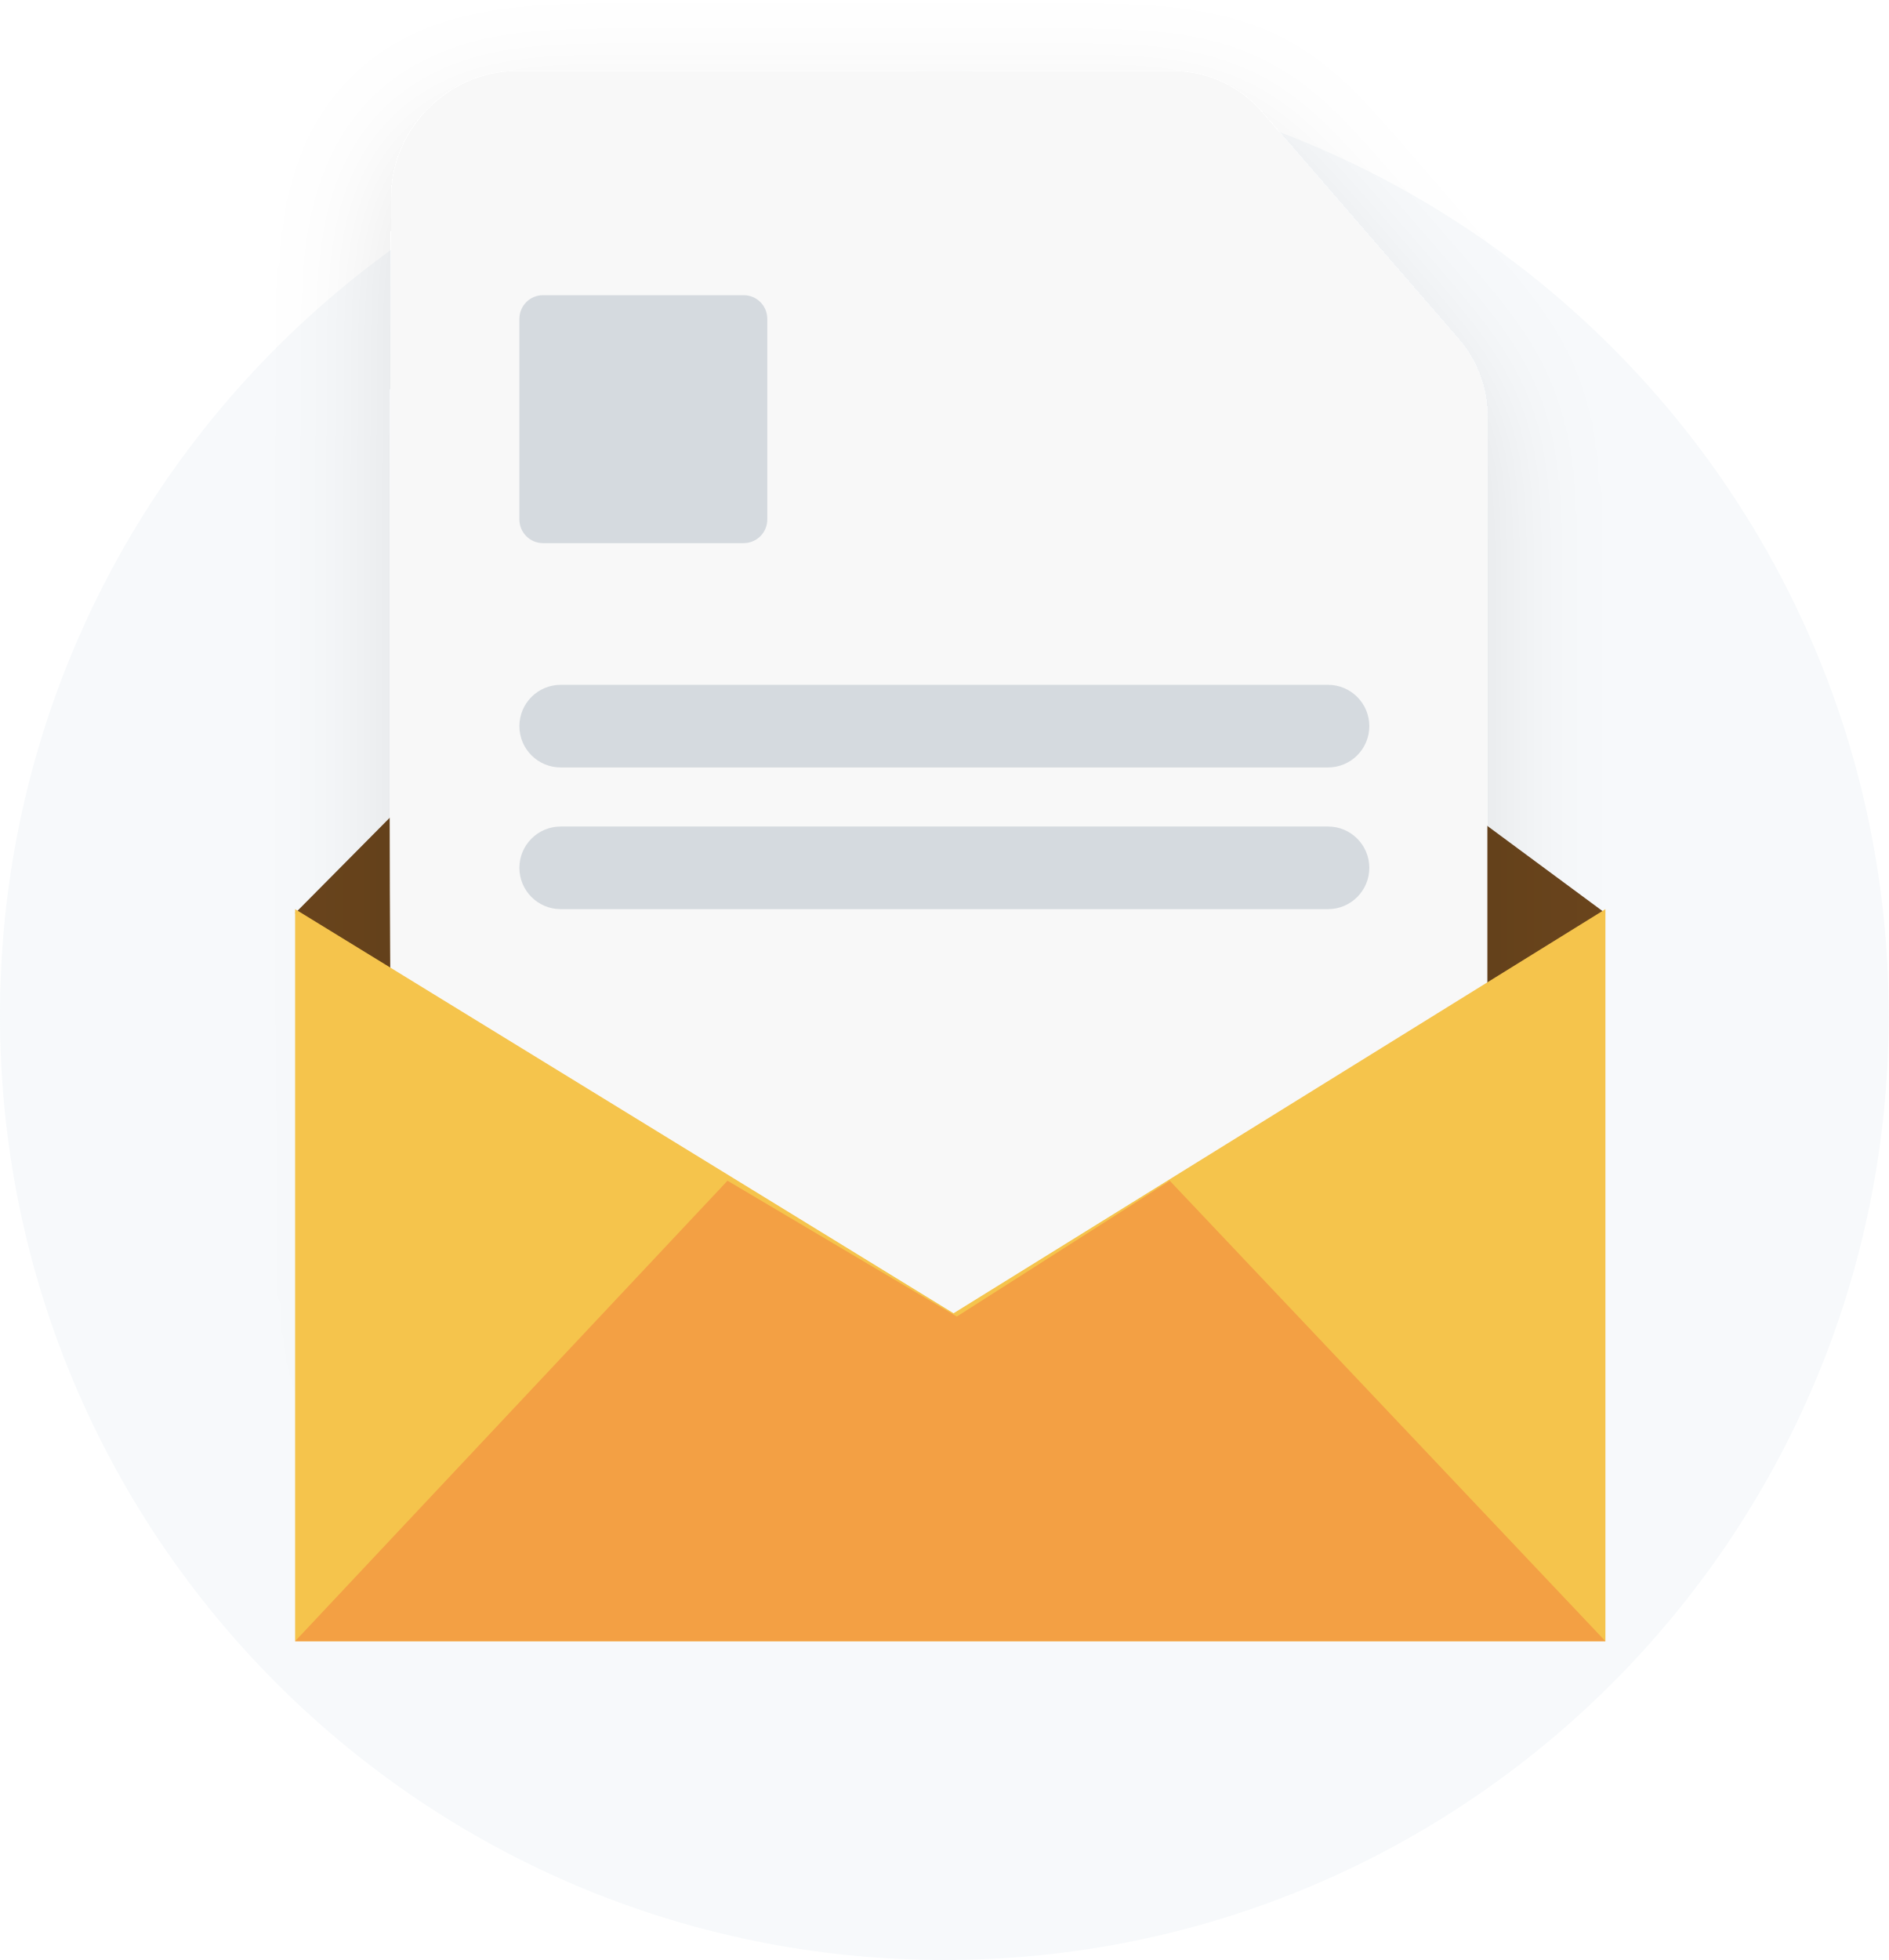
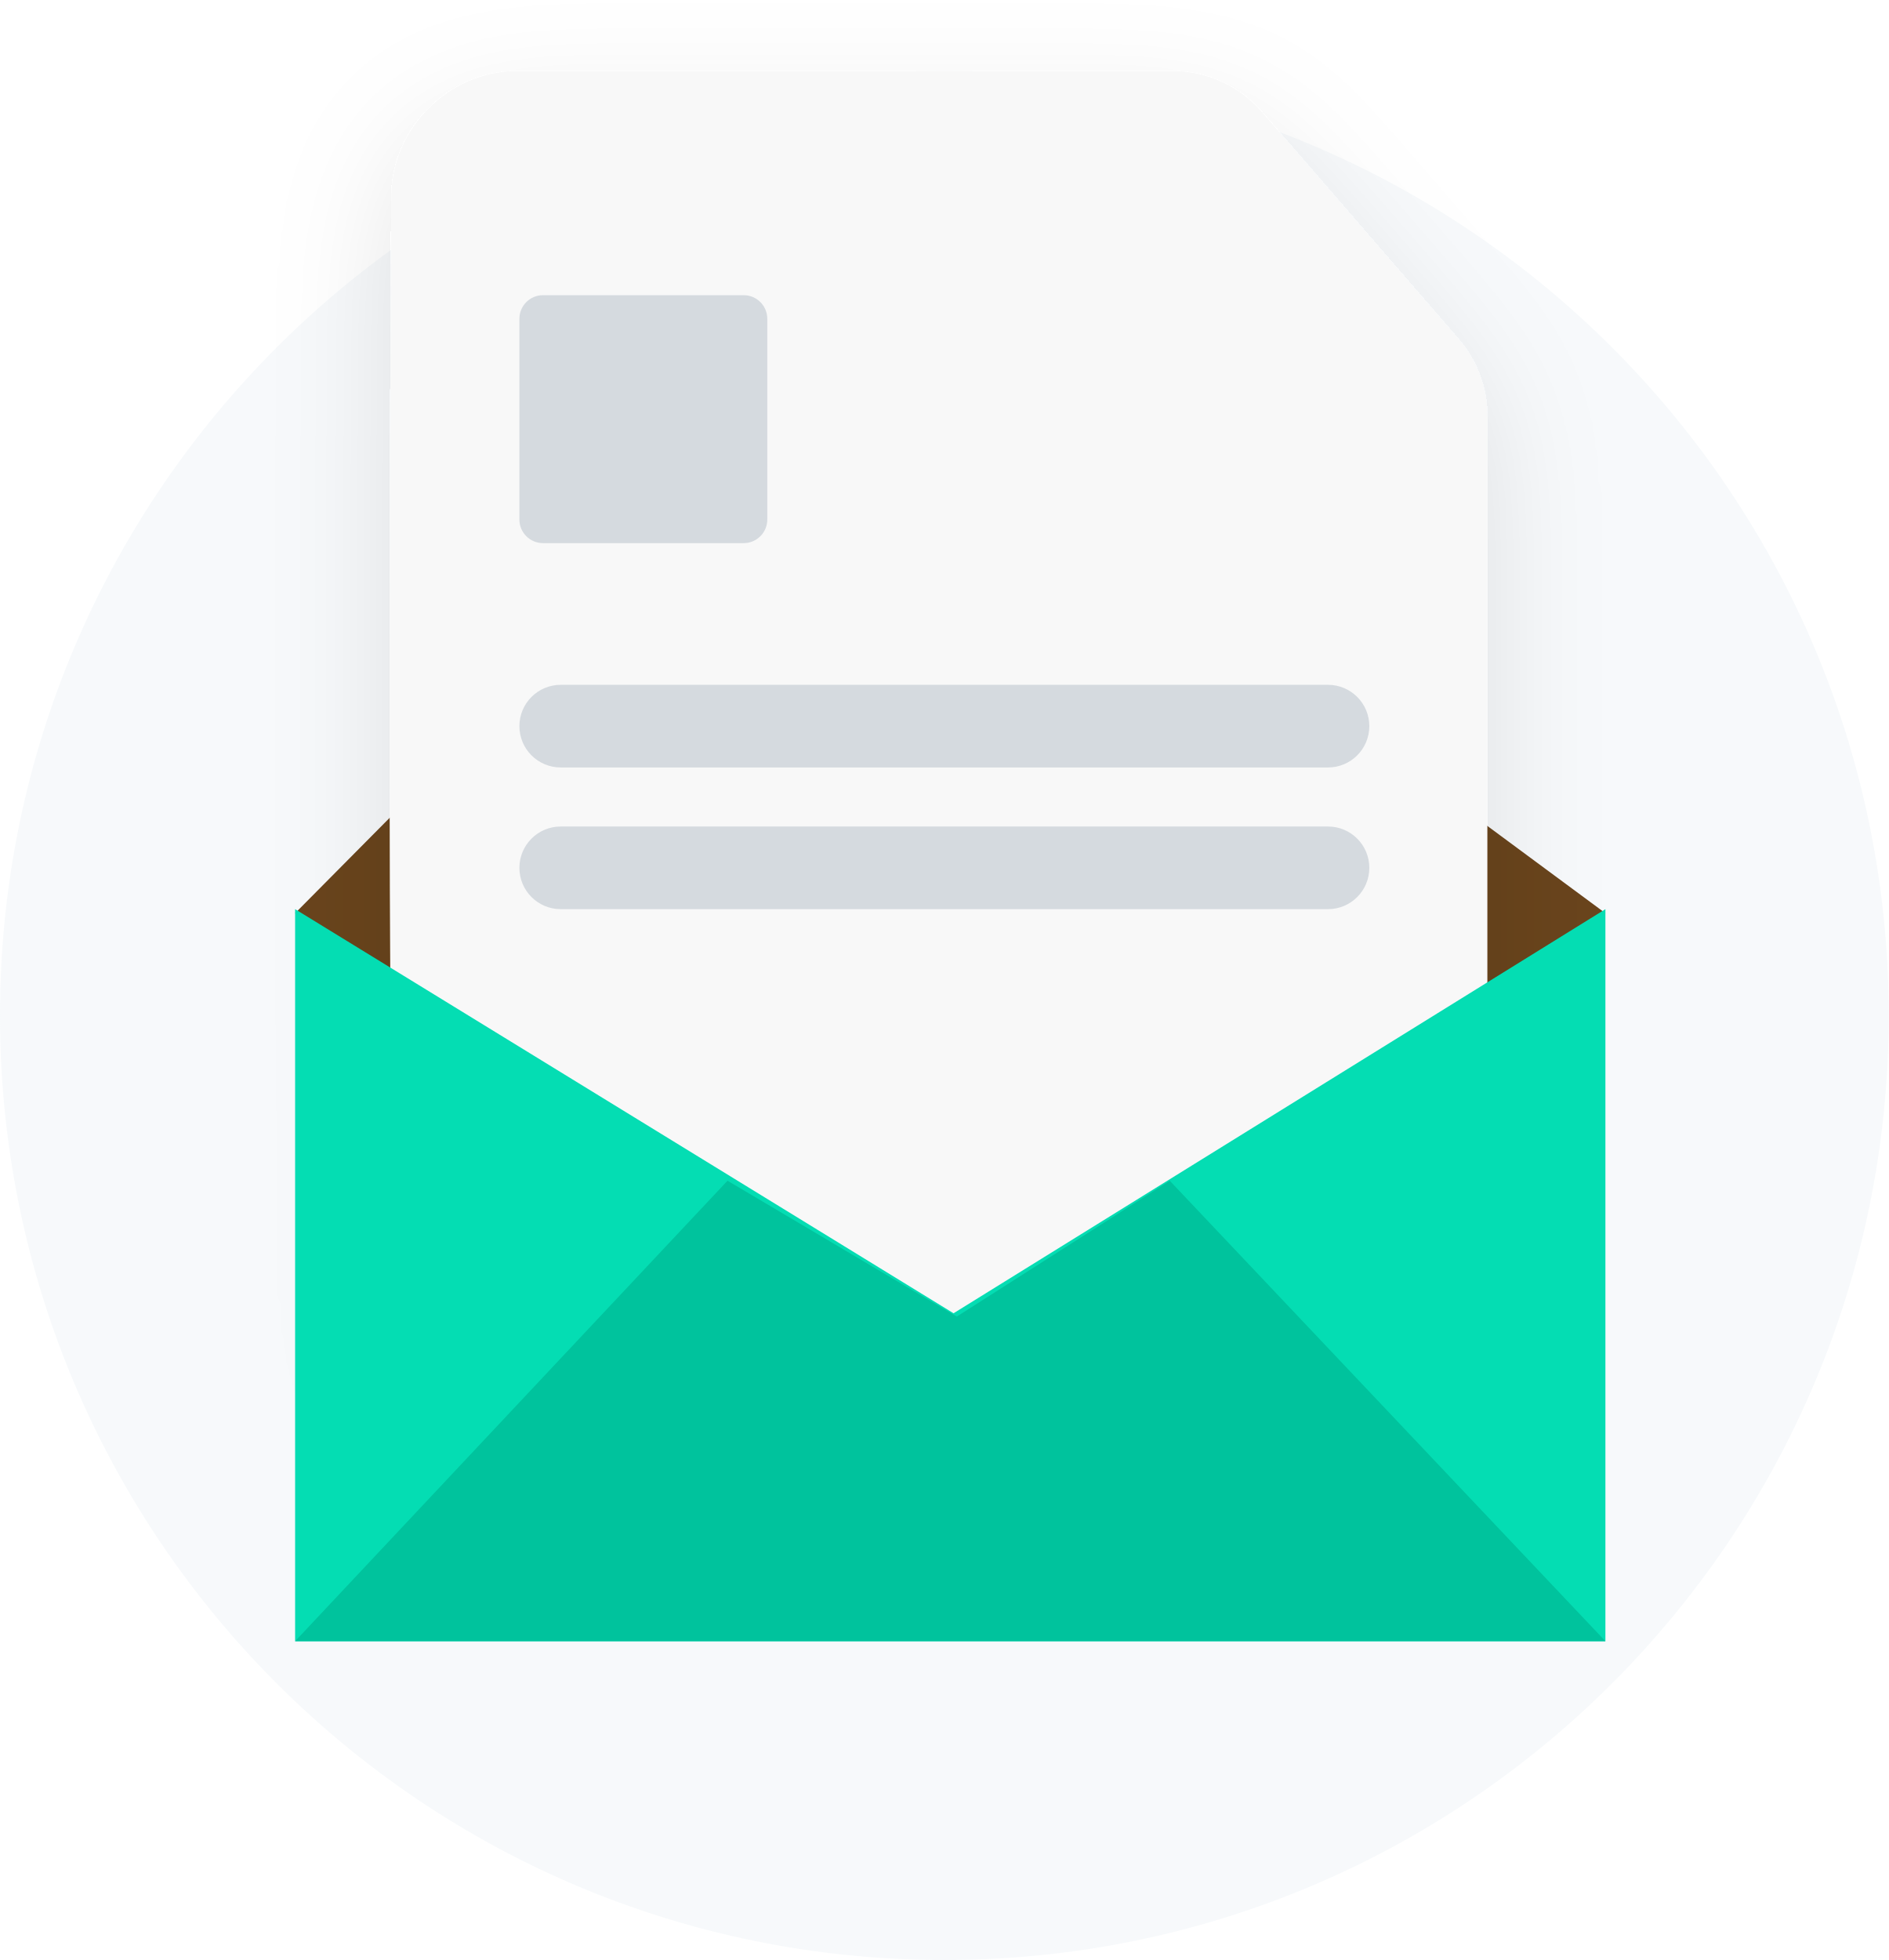
<svg xmlns="http://www.w3.org/2000/svg" width="160" height="166" viewBox="0 0 160 166" fill="none">
  <circle opacity="0.2" cx="80" cy="86" r="80" fill="#D5E2EB" />
  <path d="M71.94 30L25 77.342L80.5 118L136 77.342L71.94 30Z" fill="#69441C" />
-   <g filter="url(#filter0_d_365_52550)">
+   <g filter="url(#filter0_d_72_35967)">
    <path d="M33.148 16.619C33.048 34.961 32.853 72.663 33.188 94.073V108C33.188 113.523 37.666 118 43.188 118H116C121.523 118 126 113.523 126 108V35.27C126 32.866 125.134 30.542 123.56 28.724L106.893 9.474C104.993 7.28 102.236 6.02 99.334 6.02H43.793C38.033 6.02 33.179 10.859 33.148 16.619Z" fill="#F8F8F8" />
  </g>
-   <path d="M80.778 111.226L25 77V139H136V77L80.778 111.226Z" fill="#F5C44C" />
-   <path d="M61.63 100L25 139H136L99.093 100L81.055 111.504L61.63 100Z" fill="#F3A044" />
+   <path d="M80.778 111.226L25 77V139H136V77L80.778 111.226Z" fill="#04DDB3" />
+   <path d="M61.63 100L25 139H136L99.093 100L81.055 111.504L61.63 100Z" fill="#00C39D" />
  <rect x="44" y="25" width="21" height="21" rx="2" fill="#4B687F" fill-opacity="0.2" />
  <rect x="44" y="58" width="72" height="7" rx="3.5" fill="#4B687F" fill-opacity="0.2" />
  <rect x="44" y="70" width="72" height="7" rx="3.5" fill="#4B687F" fill-opacity="0.2" />
  <defs>
-     <filter id="filter0_d_365_52550" x="23" y="0.02" width="113" height="131.98" filterUnits="userSpaceOnUse" color-interpolation-filters="sRGB">
+     <filter id="filter0_d_72_35967" x="23" y="0.02" width="113" height="131.98" filterUnits="userSpaceOnUse" color-interpolation-filters="sRGB">
      <feFlood flood-opacity="0" result="BackgroundImageFix" />
      <feColorMatrix in="SourceAlpha" type="matrix" values="0 0 0 0 0 0 0 0 0 0 0 0 0 0 0 0 0 0 127 0" result="hardAlpha" />
      <feOffset dy="4" />
      <feGaussianBlur stdDeviation="5" />
      <feComposite in2="hardAlpha" operator="out" />
      <feColorMatrix type="matrix" values="0 0 0 0 0 0 0 0 0 0 0 0 0 0 0 0 0 0 0.1 0" />
-       <feBlend mode="normal" in2="BackgroundImageFix" result="effect1_dropShadow_365_52550" />
-       <feBlend mode="normal" in="SourceGraphic" in2="effect1_dropShadow_365_52550" result="shape" />
+       <feBlend mode="normal" in2="BackgroundImageFix" result="effect1_dropShadow_72_35967" />
+       <feBlend mode="normal" in="SourceGraphic" in2="effect1_dropShadow_72_35967" result="shape" />
    </filter>
  </defs>
</svg>
